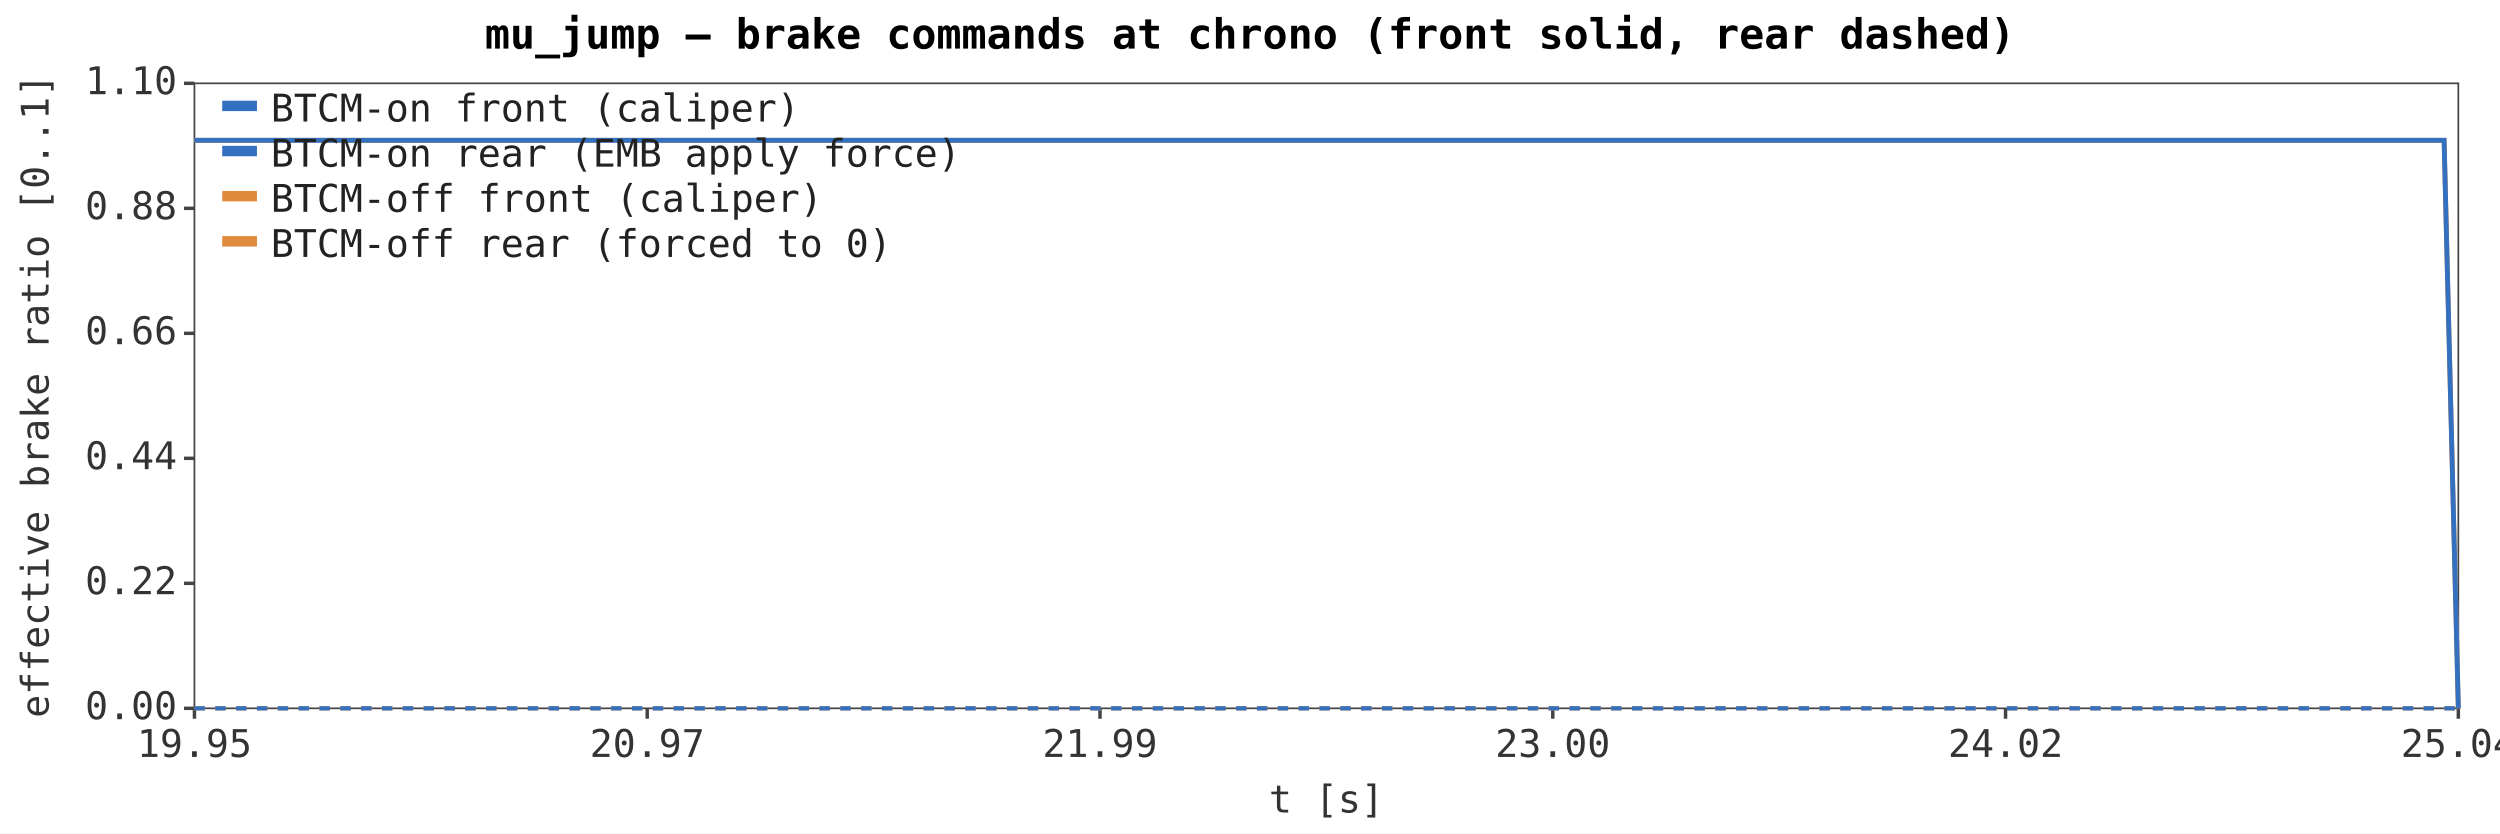
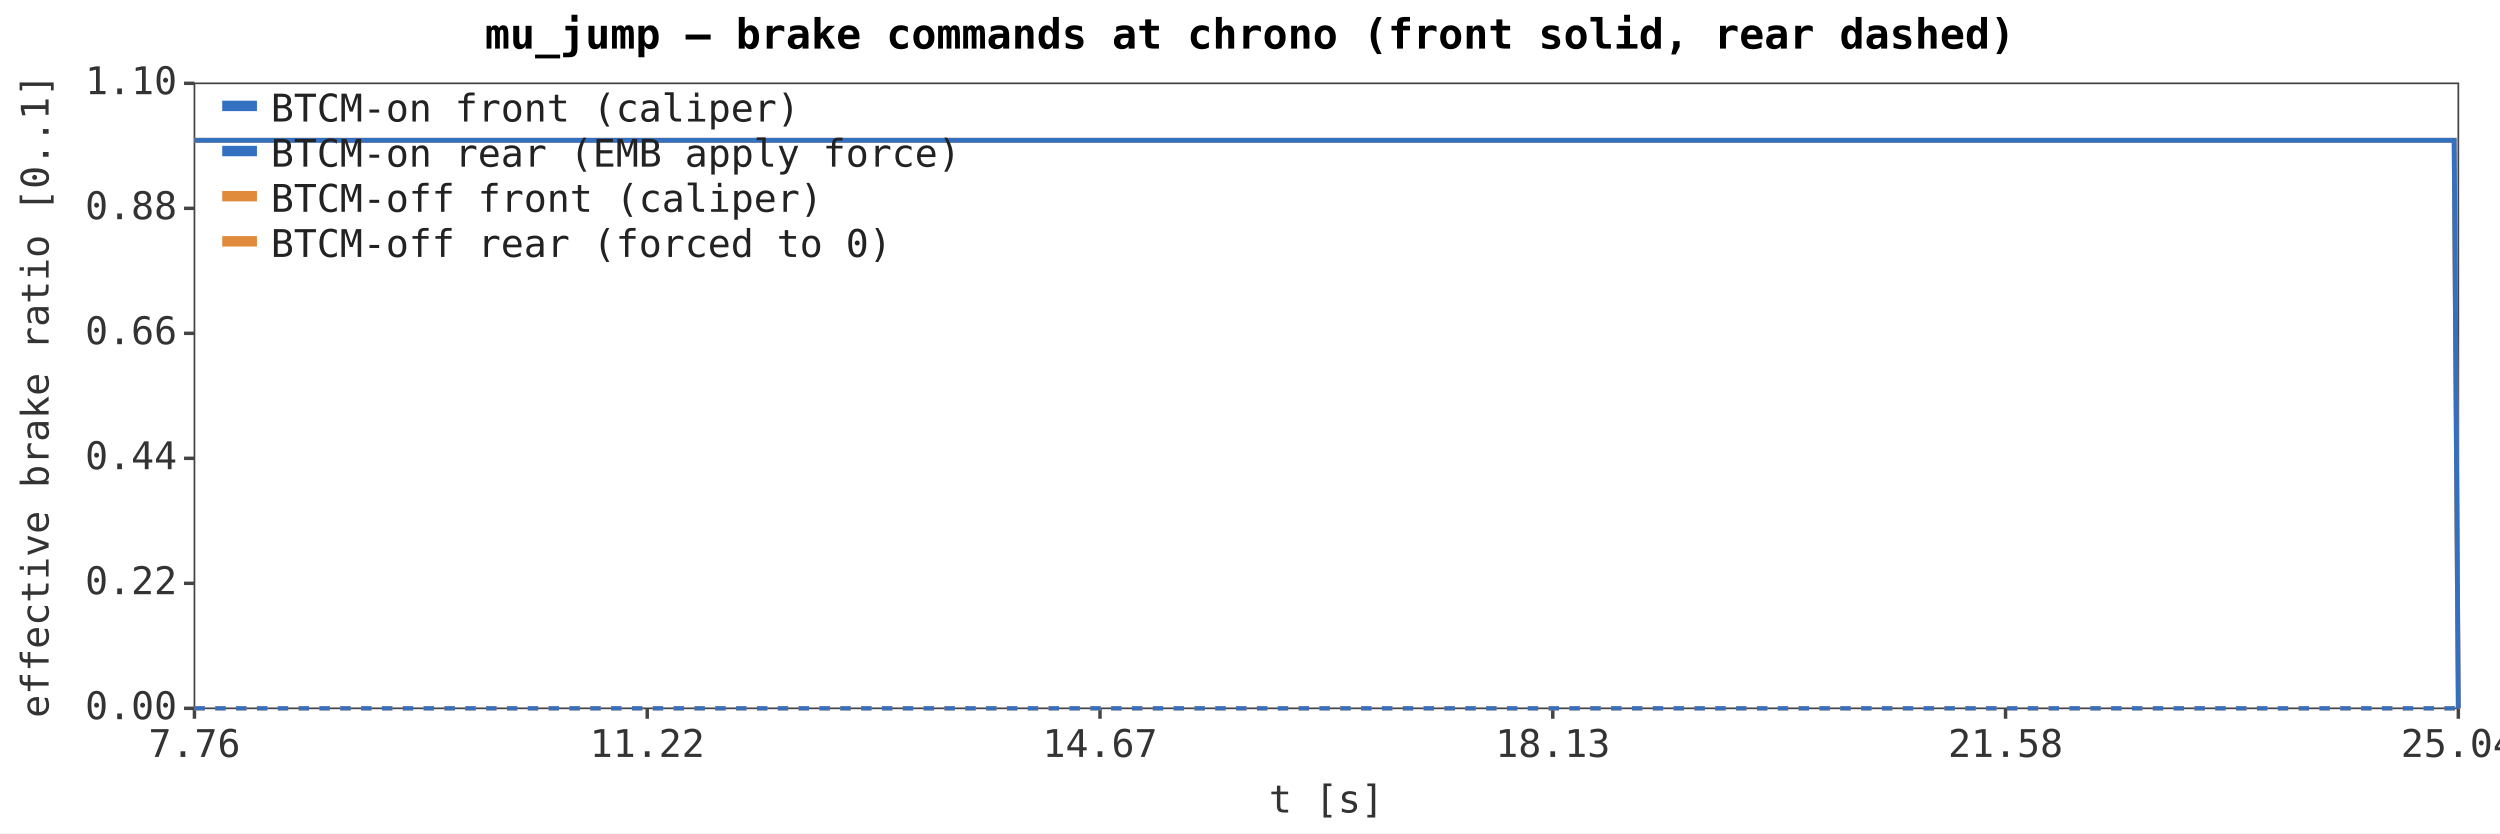
<svg xmlns="http://www.w3.org/2000/svg" viewBox="0 0 720 240" width="720" height="240" font-family="ui-monospace,Consolas,Menlo,monospace" font-size="11">
  <rect width="100%" height="100%" fill="#ffffff" />
  <text x="360.0" y="14" text-anchor="middle" font-size="12" font-weight="bold">mu_jump — brake commands at chrono (front solid, rear dashed)</text>
  <rect x="56" y="24" width="652" height="180" fill="none" stroke="#444" stroke-width="0.5" />
  <line x1="56.0" y1="204" x2="56.0" y2="207" stroke="#444" />
-   <text x="56.0" y="218" text-anchor="middle" fill="#333">19.95</text>
+   <text x="56.0" y="218" text-anchor="middle" fill="#333">7.76</text>
  <line x1="186.4" y1="204" x2="186.4" y2="207" stroke="#444" />
-   <text x="186.4" y="218" text-anchor="middle" fill="#333">20.97</text>
+   <text x="186.4" y="218" text-anchor="middle" fill="#333">11.22</text>
  <line x1="316.8" y1="204" x2="316.8" y2="207" stroke="#444" />
-   <text x="316.8" y="218" text-anchor="middle" fill="#333">21.99</text>
+   <text x="316.8" y="218" text-anchor="middle" fill="#333">14.67</text>
  <line x1="447.2" y1="204" x2="447.2" y2="207" stroke="#444" />
-   <text x="447.2" y="218" text-anchor="middle" fill="#333">23.00</text>
+   <text x="447.2" y="218" text-anchor="middle" fill="#333">18.13</text>
  <line x1="577.6" y1="204" x2="577.6" y2="207" stroke="#444" />
-   <text x="577.6" y="218" text-anchor="middle" fill="#333">24.02</text>
+   <text x="577.6" y="218" text-anchor="middle" fill="#333">21.58</text>
  <line x1="708.0" y1="204" x2="708.0" y2="207" stroke="#444" />
  <text x="708.0" y="218" text-anchor="middle" fill="#333">25.04</text>
  <line x1="53" y1="204.0" x2="56" y2="204.0" stroke="#444" />
  <text x="51" y="204.0" text-anchor="end" dominant-baseline="middle" fill="#333">0.00</text>
  <line x1="53" y1="168.0" x2="56" y2="168.0" stroke="#444" />
  <text x="51" y="168.0" text-anchor="end" dominant-baseline="middle" fill="#333">0.22</text>
  <line x1="53" y1="132.0" x2="56" y2="132.0" stroke="#444" />
  <text x="51" y="132.0" text-anchor="end" dominant-baseline="middle" fill="#333">0.44</text>
  <line x1="53" y1="96.0" x2="56" y2="96.0" stroke="#444" />
  <text x="51" y="96.0" text-anchor="end" dominant-baseline="middle" fill="#333">0.66</text>
  <line x1="53" y1="60.0" x2="56" y2="60.0" stroke="#444" />
  <text x="51" y="60.0" text-anchor="end" dominant-baseline="middle" fill="#333">0.88</text>
  <line x1="53" y1="24.0" x2="56" y2="24.0" stroke="#444" />
  <text x="51" y="24.0" text-anchor="end" dominant-baseline="middle" fill="#333">1.10</text>
  <text x="382.0" y="234" text-anchor="middle" fill="#333">t [s]</text>
  <text transform="translate(14,114.0) rotate(-90)" text-anchor="middle" fill="#333">effective brake ratio [0..1]</text>
-   <polyline fill="none" stroke="#e08a3c" stroke-width="1.2" points="56.0,204.0 60.1,204.0 64.2,204.0 68.3,204.0 72.4,204.0 76.5,204.0 80.6,204.0 84.7,204.0 88.8,204.0 92.9,204.0 97.0,204.0 101.1,204.0 105.2,204.0 109.3,204.0 113.4,204.0 117.5,204.0 121.6,204.0 125.7,204.0 129.8,204.0 133.9,204.0 138.0,204.0 142.1,204.0 146.2,204.0 150.3,204.0 154.4,204.0 158.5,204.0 162.6,204.0 166.7,204.0 170.8,204.0 174.9,204.0 179.0,204.0 183.1,204.0 187.2,204.0 191.3,204.0 195.4,204.0 199.5,204.0 203.6,204.0 207.7,204.0 211.8,204.0 215.9,204.0 220.0,204.0 224.1,204.0 228.2,204.0 232.3,204.0 236.4,204.0 240.5,204.0 244.6,204.0 248.7,204.0 252.8,204.0 256.9,204.0 261.0,204.0 265.1,204.0 269.2,204.0 273.3,204.0 277.4,204.0 281.5,204.0 285.6,204.0 289.7,204.0 293.8,204.0 297.9,204.0 302.0,204.0 306.1,204.0 310.2,204.0 314.3,204.0 318.4,204.0 322.5,204.0 326.6,204.0 330.7,204.0 334.8,204.0 338.9,204.0 343.0,204.0 347.1,204.0 351.2,204.0 355.3,204.0 359.4,204.0 363.5,204.0 367.6,204.0 371.7,204.0 375.8,204.0 379.9,204.0 384.1,204.0 388.2,204.0 392.3,204.0 396.4,204.0 400.5,204.0 404.6,204.0 408.7,204.0 412.8,204.0 416.9,204.0 421.0,204.0 425.1,204.0 429.2,204.0 433.3,204.0 437.4,204.0 441.5,204.0 445.6,204.0 449.7,204.0 453.8,204.0 457.9,204.0 462.0,204.0 466.1,204.0 470.2,204.0 474.3,204.0 478.4,204.0 482.5,204.0 486.6,204.0 490.7,204.0 494.8,204.0 498.9,204.0 503.0,204.0 507.1,204.0 511.2,204.0 515.3,204.0 519.4,204.0 523.5,204.0 527.6,204.0 531.7,204.0 535.8,204.0 539.9,204.0 544.0,204.0 548.1,204.0 552.2,204.0 556.3,204.0 560.4,204.0 564.5,204.0 568.6,204.0 572.7,204.0 576.8,204.0 580.9,204.0 585.0,204.0 589.1,204.0 593.2,204.0 597.3,204.0 601.4,204.0 605.5,204.0 609.6,204.0 613.7,204.0 617.8,204.0 621.9,204.0 626.0,204.0 630.1,204.0 634.2,204.0 638.3,204.0 642.4,204.0 646.5,204.0 650.6,204.0 654.7,204.0 658.8,204.0 662.9,204.0 667.0,204.0 671.1,204.0 675.2,204.0 679.3,204.0 683.4,204.0 687.5,204.0 691.6,204.0 695.7,204.0 699.8,204.0 703.9,204.0 708.0,204.0" stroke-dasharray="3 3" />
-   <polyline fill="none" stroke="#e08a3c" stroke-width="1.4" points="56.0,40.4 60.1,40.4 64.2,40.4 68.3,40.4 72.4,40.4 76.5,40.4 80.6,40.4 84.7,40.4 88.8,40.4 92.9,40.4 97.0,40.4 101.1,40.4 105.2,40.4 109.3,40.4 113.4,40.4 117.5,40.4 121.6,40.4 125.7,40.4 129.8,40.4 133.9,40.4 138.0,40.4 142.1,40.4 146.2,40.4 150.3,40.4 154.4,40.4 158.5,40.4 162.6,40.4 166.7,40.4 170.8,40.4 174.9,40.4 179.0,40.4 183.1,40.4 187.2,40.4 191.3,40.4 195.4,40.4 199.5,40.4 203.6,40.4 207.7,40.4 211.8,40.4 215.9,40.4 220.0,40.4 224.1,40.4 228.2,40.4 232.3,40.4 236.4,40.4 240.5,40.4 244.6,40.4 248.7,40.4 252.8,40.4 256.9,40.4 261.0,40.4 265.1,40.4 269.2,40.4 273.3,40.4 277.4,40.4 281.5,40.4 285.6,40.4 289.7,40.4 293.8,40.4 297.9,40.4 302.0,40.4 306.1,40.4 310.2,40.4 314.3,40.4 318.4,40.4 322.5,40.4 326.6,40.4 330.7,40.4 334.8,40.4 338.9,40.4 343.0,40.4 347.1,40.4 351.2,40.4 355.3,40.4 359.4,40.4 363.5,40.4 367.6,40.4 371.7,40.4 375.8,40.4 379.9,40.4 384.1,40.4 388.2,40.4 392.3,40.4 396.4,40.4 400.5,40.4 404.6,40.4 408.7,40.4 412.8,40.4 416.9,40.4 421.0,40.4 425.1,40.4 429.2,40.4 433.3,40.4 437.4,40.4 441.5,40.4 445.6,40.4 449.7,40.4 453.8,40.4 457.9,40.4 462.0,40.4 466.1,40.4 470.2,40.4 474.3,40.4 478.4,40.4 482.5,40.4 486.6,40.4 490.7,40.4 494.8,40.4 498.9,40.4 503.0,40.4 507.1,40.4 511.2,40.4 515.3,40.4 519.4,40.4 523.5,40.4 527.6,40.4 531.7,40.4 535.8,40.4 539.9,40.4 544.0,40.4 548.1,40.4 552.2,40.4 556.3,40.4 560.4,40.4 564.5,40.4 568.6,40.4 572.7,40.4 576.8,40.4 580.9,40.4 585.0,40.4 589.1,40.4 593.2,40.4 597.3,40.4 601.4,40.4 605.5,40.4 609.6,40.4 613.7,40.4 617.8,40.4 621.9,40.4 626.0,40.4 630.1,40.4 634.2,40.4 638.3,40.4 642.4,40.4 646.5,40.4 650.6,40.4 654.7,40.4 658.8,40.4 662.9,40.4 667.0,40.4 671.1,40.4 675.2,40.4 679.3,40.4 683.4,40.4 687.5,40.4 691.6,40.4 695.7,40.4 699.8,40.4 703.9,40.4 708.0,204.0" />
-   <polyline fill="none" stroke="#3470c0" stroke-width="1.2" points="56.0,204.0 60.1,204.0 64.2,204.0 68.3,204.0 72.4,204.0 76.5,204.0 80.6,204.0 84.7,204.0 88.8,204.0 92.9,204.0 97.0,204.0 101.1,204.0 105.2,204.0 109.3,204.0 113.4,204.0 117.5,204.0 121.6,204.0 125.7,204.0 129.8,204.0 133.9,204.0 138.0,204.0 142.1,204.0 146.2,204.0 150.3,204.0 154.4,204.0 158.5,204.0 162.6,204.0 166.7,204.0 170.8,204.0 174.9,204.0 179.0,204.0 183.1,204.0 187.2,204.0 191.3,204.0 195.4,204.0 199.5,204.0 203.6,204.0 207.7,204.0 211.8,204.0 215.9,204.0 220.0,204.0 224.1,204.0 228.2,204.0 232.3,204.0 236.4,204.0 240.5,204.0 244.6,204.0 248.7,204.0 252.8,204.0 256.9,204.0 261.0,204.0 265.1,204.0 269.2,204.0 273.3,204.0 277.4,204.0 281.5,204.0 285.6,204.0 289.7,204.0 293.8,204.0 297.9,204.0 302.0,204.0 306.1,204.0 310.2,204.0 314.3,204.0 318.4,204.0 322.5,204.0 326.6,204.0 330.7,204.0 334.8,204.0 338.9,204.0 343.0,204.0 347.1,204.0 351.2,204.0 355.3,204.0 359.4,204.0 363.5,204.0 367.6,204.0 371.7,204.0 375.8,204.0 379.9,204.0 384.1,204.0 388.2,204.0 392.3,204.0 396.4,204.0 400.5,204.0 404.6,204.0 408.7,204.0 412.8,204.0 416.9,204.0 421.0,204.0 425.1,204.0 429.2,204.0 433.3,204.0 437.4,204.0 441.5,204.0 445.6,204.0 449.7,204.0 453.8,204.0 457.9,204.0 462.0,204.0 466.1,204.0 470.2,204.0 474.3,204.0 478.4,204.0 482.5,204.0 486.6,204.0 490.7,204.0 494.8,204.0 498.9,204.0 503.0,204.0 507.1,204.0 511.2,204.0 515.3,204.0 519.4,204.0 523.5,204.0 527.6,204.0 531.7,204.0 535.8,204.0 539.9,204.0 544.0,204.0 548.1,204.0 552.2,204.0 556.3,204.0 560.4,204.0 564.5,204.0 568.6,204.0 572.7,204.0 576.8,204.0 580.9,204.0 585.0,204.0 589.1,204.0 593.2,204.0 597.3,204.0 601.4,204.0 605.5,204.0 609.6,204.0 613.7,204.0 617.8,204.0 621.9,204.0 626.0,204.0 630.1,204.0 634.2,204.0 638.3,204.0 642.4,204.0 646.5,204.0 650.6,204.0 654.7,204.0 658.8,204.0 662.9,204.0 667.0,204.0 671.1,204.0 675.2,204.0 679.3,204.0 683.4,204.0 687.5,204.0 691.6,204.0 695.7,204.0 699.8,204.0 703.9,204.0 708.0,204.0" stroke-dasharray="3 3" />
-   <polyline fill="none" stroke="#3470c0" stroke-width="1.4" points="56.0,40.4 60.1,40.4 64.2,40.4 68.3,40.4 72.4,40.4 76.5,40.4 80.6,40.4 84.7,40.4 88.8,40.4 92.9,40.4 97.0,40.4 101.1,40.4 105.2,40.4 109.3,40.4 113.4,40.4 117.5,40.4 121.6,40.4 125.7,40.4 129.8,40.4 133.9,40.4 138.0,40.4 142.1,40.4 146.2,40.4 150.3,40.4 154.4,40.4 158.5,40.4 162.6,40.4 166.7,40.4 170.8,40.4 174.9,40.4 179.0,40.4 183.1,40.4 187.2,40.4 191.3,40.4 195.4,40.4 199.5,40.4 203.6,40.4 207.7,40.4 211.8,40.4 215.9,40.4 220.0,40.4 224.1,40.4 228.2,40.4 232.3,40.4 236.4,40.4 240.5,40.4 244.6,40.4 248.7,40.4 252.8,40.4 256.9,40.4 261.0,40.4 265.1,40.4 269.2,40.4 273.3,40.4 277.4,40.4 281.5,40.4 285.6,40.4 289.7,40.4 293.8,40.4 297.9,40.4 302.0,40.4 306.1,40.4 310.2,40.4 314.3,40.4 318.4,40.4 322.5,40.4 326.6,40.4 330.7,40.4 334.8,40.4 338.9,40.4 343.0,40.4 347.1,40.4 351.2,40.4 355.3,40.4 359.4,40.4 363.5,40.4 367.6,40.4 371.7,40.4 375.8,40.4 379.9,40.4 384.1,40.4 388.2,40.4 392.3,40.4 396.4,40.4 400.5,40.4 404.6,40.4 408.7,40.4 412.8,40.4 416.9,40.4 421.0,40.4 425.1,40.4 429.2,40.4 433.3,40.4 437.4,40.4 441.5,40.4 445.6,40.4 449.7,40.4 453.8,40.4 457.9,40.4 462.0,40.4 466.1,40.4 470.2,40.4 474.3,40.4 478.4,40.4 482.5,40.4 486.6,40.4 490.7,40.4 494.8,40.4 498.9,40.4 503.0,40.4 507.1,40.4 511.2,40.4 515.3,40.4 519.4,40.4 523.5,40.4 527.6,40.4 531.7,40.4 535.8,40.4 539.9,40.4 544.0,40.4 548.1,40.4 552.2,40.4 556.3,40.4 560.4,40.4 564.5,40.4 568.6,40.4 572.7,40.4 576.8,40.4 580.9,40.4 585.0,40.4 589.1,40.4 593.2,40.4 597.3,40.4 601.4,40.4 605.5,40.4 609.6,40.4 613.7,40.4 617.8,40.4 621.9,40.4 626.0,40.4 630.1,40.4 634.2,40.4 638.3,40.4 642.4,40.4 646.5,40.4 650.6,40.4 654.7,40.4 658.8,40.4 662.9,40.4 667.0,40.4 671.1,40.4 675.2,40.4 679.3,40.4 683.4,40.4 687.5,40.4 691.6,40.4 695.7,40.4 699.8,40.4 703.9,40.4 708.0,204.0" />
+   <polyline fill="none" stroke="#e08a3c" stroke-width="1.2" points="56.0,204.0 57.2,204.0 58.4,204.0 59.6,204.0 60.8,204.0 62.0,204.0 63.2,204.0 64.5,204.0 65.7,204.0 66.9,204.0 68.1,204.0 69.3,204.0 70.5,204.0 71.7,204.0 72.9,204.0 74.1,204.0 75.3,204.0 76.5,204.0 77.7,204.0 78.9,204.0 80.1,204.0 81.4,204.0 82.6,204.0 83.8,204.0 85.0,204.0 86.2,204.0 87.4,204.0 88.6,204.0 89.8,204.0 91.0,204.0 92.2,204.0 93.4,204.0 94.6,204.0 95.8,204.0 97.1,204.0 98.3,204.0 99.5,204.0 100.7,204.0 101.9,204.0 103.1,204.0 104.3,204.0 105.5,204.0 106.7,204.0 107.9,204.0 109.1,204.0 110.3,204.0 111.5,204.0 112.7,204.0 114.0,204.0 115.2,204.0 116.4,204.0 117.6,204.0 118.8,204.0 120.0,204.0 121.2,204.0 122.4,204.0 123.6,204.0 124.8,204.0 126.0,204.0 127.2,204.0 128.4,204.0 129.7,204.0 130.9,204.0 132.1,204.0 133.3,204.0 134.5,204.0 135.7,204.0 136.9,204.0 138.1,204.0 139.3,204.0 140.5,204.0 141.7,204.0 142.9,204.0 144.1,204.0 145.3,204.0 146.6,204.0 147.8,204.0 149.0,204.0 150.2,204.0 151.4,204.0 152.6,204.0 153.8,204.0 155.0,204.0 156.2,204.0 157.4,204.0 158.6,204.0 159.8,204.0 161.0,204.0 162.3,204.0 163.5,204.0 164.7,204.0 165.9,204.0 167.1,204.0 168.3,204.0 169.5,204.0 170.7,204.0 171.9,204.0 173.1,204.0 174.3,204.0 175.5,204.0 176.7,204.0 177.9,204.0 179.2,204.0 180.4,204.0 181.6,204.0 182.8,204.0 184.0,204.0 185.2,204.0 186.4,204.0 187.6,204.0 188.8,204.0 190.0,204.0 191.2,204.0 192.4,204.0 193.6,204.0 194.9,204.0 196.1,204.0 197.3,204.0 198.5,204.0 199.7,204.0 200.9,204.0 202.1,204.0 203.3,204.0 204.5,204.0 205.7,204.0 206.9,204.0 208.1,204.0 209.3,204.0 210.5,204.0 211.8,204.0 213.0,204.0 214.2,204.0 215.4,204.0 216.6,204.0 217.8,204.0 219.0,204.0 220.2,204.0 221.4,204.0 222.6,204.0 223.8,204.0 225.0,204.0 226.2,204.0 227.5,204.0 228.7,204.0 229.9,204.0 231.1,204.0 232.3,204.0 233.5,204.0 234.7,204.0 235.9,204.0 237.1,204.0 238.3,204.0 239.5,204.0 240.7,204.0 241.9,204.0 243.1,204.0 244.4,204.0 245.6,204.0 246.8,204.0 248.0,204.0 249.2,204.0 250.4,204.0 251.6,204.0 252.8,204.0 254.0,204.0 255.2,204.0 256.4,204.0 257.6,204.0 258.8,204.0 260.1,204.0 261.3,204.0 262.5,204.0 263.7,204.0 264.9,204.0 266.1,204.0 267.3,204.0 268.5,204.0 269.7,204.0 270.9,204.0 272.1,204.0 273.3,204.0 274.5,204.0 275.7,204.0 277.0,204.0 278.2,204.0 279.4,204.0 280.6,204.0 281.8,204.0 283.0,204.0 284.2,204.0 285.4,204.0 286.6,204.0 287.8,204.0 289.0,204.0 290.2,204.0 291.4,204.0 292.7,204.0 293.9,204.0 295.1,204.0 296.3,204.0 297.5,204.0 298.7,204.0 299.9,204.0 301.1,204.0 302.3,204.0 303.5,204.0 304.7,204.0 305.9,204.0 307.1,204.0 308.3,204.0 309.6,204.0 310.8,204.0 312.0,204.0 313.2,204.0 314.4,204.0 315.6,204.0 316.8,204.0 318.0,204.0 319.2,204.0 320.4,204.0 321.6,204.0 322.8,204.0 324.0,204.0 325.3,204.0 326.5,204.0 327.7,204.0 328.9,204.0 330.1,204.0 331.3,204.0 332.5,204.0 333.7,204.0 334.9,204.0 336.1,204.0 337.3,204.0 338.5,204.0 339.7,204.0 340.9,204.0 342.2,204.0 343.4,204.0 344.6,204.0 345.8,204.0 347.0,204.0 348.2,204.0 349.4,204.0 350.6,204.0 351.8,204.0 353.0,204.0 354.2,204.0 355.4,204.0 356.6,204.0 357.9,204.0 359.1,204.0 360.3,204.0 361.5,204.0 362.7,204.0 363.9,204.0 365.1,204.0 366.3,204.0 367.5,204.0 368.7,204.0 369.9,204.0 371.1,204.0 372.3,204.0 373.5,204.0 374.8,204.0 376.0,204.0 377.2,204.0 378.4,204.0 379.6,204.0 380.8,204.0 382.0,204.0 383.2,204.0 384.4,204.0 385.6,204.0 386.8,204.0 388.0,204.0 389.2,204.0 390.5,204.0 391.7,204.0 392.9,204.0 394.1,204.0 395.3,204.0 396.5,204.0 397.7,204.0 398.9,204.0 400.1,204.0 401.3,204.0 402.5,204.0 403.7,204.0 404.9,204.0 406.1,204.0 407.4,204.0 408.6,204.0 409.8,204.0 411.0,204.0 412.2,204.0 413.4,204.0 414.6,204.0 415.8,204.0 417.0,204.0 418.2,204.0 419.4,204.0 420.6,204.0 421.8,204.0 423.1,204.0 424.3,204.0 425.5,204.0 426.7,204.0 427.9,204.0 429.1,204.0 430.3,204.0 431.5,204.0 432.7,204.0 433.9,204.0 435.1,204.0 436.3,204.0 437.5,204.0 438.7,204.0 440.0,204.0 441.2,204.0 442.4,204.0 443.6,204.0 444.8,204.0 446.0,204.0 447.2,204.0 448.4,204.0 449.6,204.0 450.8,204.0 452.0,204.0 453.2,204.0 454.4,204.0 455.7,204.0 456.9,204.0 458.1,204.0 459.3,204.0 460.5,204.0 461.7,204.0 462.9,204.0 464.1,204.0 465.3,204.0 466.5,204.0 467.7,204.0 468.9,204.0 470.1,204.0 471.3,204.0 472.6,204.0 473.8,204.0 475.0,204.0 476.2,204.0 477.4,204.0 478.6,204.0 479.8,204.0 481.0,204.0 482.2,204.0 483.4,204.0 484.6,204.0 485.8,204.0 487.0,204.0 488.3,204.0 489.5,204.0 490.7,204.0 491.9,204.0 493.1,204.0 494.3,204.0 495.5,204.0 496.7,204.0 497.9,204.0 499.1,204.0 500.3,204.0 501.5,204.0 502.7,204.0 503.9,204.0 505.2,204.0 506.4,204.0 507.6,204.0 508.8,204.0 510.0,204.0 511.2,204.0 512.4,204.0 513.6,204.0 514.8,204.0 516.0,204.0 517.2,204.0 518.4,204.0 519.6,204.0 520.9,204.0 522.1,204.0 523.3,204.0 524.5,204.0 525.7,204.0 526.9,204.0 528.1,204.0 529.3,204.0 530.5,204.0 531.7,204.0 532.9,204.0 534.1,204.0 535.3,204.0 536.5,204.0 537.8,204.0 539.0,204.0 540.2,204.0 541.4,204.0 542.6,204.0 543.8,204.0 545.0,204.0 546.2,204.0 547.4,204.0 548.6,204.0 549.8,204.0 551.0,204.0 552.2,204.0 553.5,204.0 554.7,204.0 555.9,204.0 557.1,204.0 558.3,204.0 559.5,204.0 560.7,204.0 561.9,204.0 563.1,204.0 564.3,204.0 565.5,204.0 566.7,204.0 567.9,204.0 569.1,204.0 570.4,204.0 571.6,204.0 572.8,204.0 574.0,204.0 575.2,204.0 576.4,204.0 577.6,204.0 578.8,204.0 580.0,204.0 581.2,204.0 582.4,204.0 583.6,204.0 584.8,204.0 586.1,204.0 587.3,204.0 588.5,204.0 589.7,204.0 590.9,204.0 592.1,204.0 593.3,204.0 594.5,204.0 595.7,204.0 596.9,204.0 598.1,204.0 599.3,204.0 600.5,204.0 601.7,204.0 603.0,204.0 604.2,204.0 605.4,204.0 606.6,204.0 607.8,204.0 609.0,204.0 610.2,204.0 611.4,204.0 612.6,204.0 613.8,204.0 615.0,204.0 616.2,204.0 617.4,204.0 618.7,204.0 619.9,204.0 621.1,204.0 622.3,204.0 623.5,204.0 624.7,204.0 625.9,204.0 627.1,204.0 628.3,204.0 629.5,204.0 630.7,204.0 631.9,204.0 633.1,204.0 634.3,204.0 635.6,204.0 636.8,204.0 638.0,204.0 639.2,204.0 640.4,204.0 641.6,204.0 642.8,204.0 644.0,204.0 645.2,204.0 646.4,204.0 647.6,204.0 648.8,204.0 650.0,204.0 651.3,204.0 652.5,204.0 653.7,204.0 654.9,204.0 656.1,204.0 657.3,204.0 658.5,204.0 659.7,204.0 660.9,204.0 662.1,204.0 663.3,204.0 664.5,204.0 665.7,204.0 666.9,204.0 668.2,204.0 669.4,204.0 670.6,204.0 671.8,204.0 673.0,204.0 674.2,204.0 675.4,204.0 676.6,204.0 677.8,204.0 679.0,204.0 680.2,204.0 681.4,204.0 682.6,204.0 683.9,204.0 685.1,204.0 686.3,204.0 687.5,204.0 688.7,204.0 689.9,204.0 691.1,204.0 692.3,204.0 693.5,204.0 694.7,204.0 695.9,204.0 697.1,204.0 698.3,204.0 699.5,204.0 700.8,204.0 702.0,204.0 703.2,204.0 704.4,204.0 705.6,204.0 706.8,204.0 708.0,204.0" stroke-dasharray="3 3" />
+   <polyline fill="none" stroke="#e08a3c" stroke-width="1.4" points="56.0,40.4 57.2,40.4 58.4,40.4 59.6,40.4 60.8,40.4 62.0,40.4 63.2,40.4 64.5,40.4 65.7,40.4 66.9,40.4 68.1,40.4 69.3,40.4 70.5,40.4 71.7,40.4 72.9,40.4 74.1,40.4 75.3,40.4 76.5,40.4 77.7,40.4 78.9,40.4 80.1,40.4 81.4,40.4 82.6,40.4 83.8,40.4 85.0,40.4 86.2,40.4 87.4,40.4 88.6,40.4 89.8,40.4 91.0,40.4 92.2,40.4 93.4,40.4 94.6,40.4 95.8,40.4 97.1,40.4 98.3,40.4 99.5,40.4 100.7,40.4 101.9,40.4 103.1,40.4 104.3,40.4 105.5,40.4 106.7,40.4 107.9,40.4 109.1,40.4 110.3,40.4 111.5,40.4 112.7,40.4 114.0,40.4 115.2,40.4 116.4,40.4 117.6,40.4 118.8,40.4 120.0,40.4 121.2,40.4 122.4,40.4 123.6,40.4 124.8,40.4 126.0,40.4 127.2,40.4 128.4,40.4 129.7,40.4 130.9,40.4 132.1,40.4 133.3,40.4 134.5,40.4 135.7,40.4 136.9,40.4 138.1,40.4 139.3,40.4 140.5,40.4 141.7,40.4 142.9,40.4 144.1,40.4 145.3,40.4 146.6,40.4 147.8,40.4 149.0,40.4 150.2,40.4 151.4,40.4 152.6,40.4 153.8,40.4 155.0,40.4 156.2,40.4 157.4,40.4 158.6,40.4 159.8,40.4 161.0,40.4 162.3,40.4 163.5,40.4 164.7,40.4 165.9,40.4 167.1,40.4 168.3,40.4 169.5,40.4 170.7,40.4 171.9,40.4 173.1,40.4 174.3,40.4 175.5,40.4 176.7,40.4 177.9,40.4 179.2,40.4 180.4,40.4 181.6,40.4 182.8,40.4 184.0,40.4 185.2,40.4 186.4,40.4 187.6,40.4 188.8,40.4 190.0,40.4 191.2,40.4 192.4,40.4 193.6,40.4 194.9,40.4 196.1,40.4 197.3,40.4 198.5,40.4 199.7,40.4 200.9,40.4 202.1,40.4 203.3,40.4 204.5,40.4 205.7,40.4 206.9,40.4 208.1,40.4 209.3,40.4 210.5,40.4 211.8,40.4 213.0,40.4 214.2,40.4 215.4,40.4 216.6,40.4 217.8,40.4 219.0,40.4 220.2,40.4 221.4,40.4 222.6,40.4 223.8,40.4 225.0,40.4 226.2,40.4 227.5,40.4 228.7,40.4 229.9,40.4 231.1,40.4 232.3,40.4 233.5,40.4 234.7,40.4 235.9,40.4 237.1,40.4 238.3,40.4 239.5,40.4 240.7,40.4 241.9,40.4 243.1,40.4 244.4,40.4 245.6,40.4 246.8,40.4 248.0,40.4 249.2,40.4 250.4,40.4 251.6,40.4 252.8,40.4 254.0,40.4 255.2,40.4 256.4,40.4 257.6,40.4 258.8,40.4 260.1,40.4 261.3,40.4 262.5,40.4 263.7,40.4 264.9,40.4 266.1,40.4 267.3,40.4 268.5,40.4 269.7,40.4 270.9,40.4 272.1,40.4 273.3,40.4 274.5,40.4 275.7,40.4 277.0,40.4 278.2,40.4 279.4,40.4 280.6,40.4 281.8,40.4 283.0,40.4 284.2,40.4 285.4,40.4 286.6,40.4 287.8,40.4 289.0,40.4 290.2,40.4 291.4,40.4 292.7,40.4 293.9,40.4 295.1,40.4 296.3,40.4 297.5,40.4 298.7,40.4 299.9,40.4 301.1,40.4 302.3,40.4 303.5,40.4 304.7,40.4 305.9,40.4 307.1,40.4 308.3,40.4 309.6,40.4 310.8,40.4 312.0,40.4 313.2,40.4 314.4,40.4 315.6,40.4 316.8,40.4 318.0,40.4 319.2,40.4 320.4,40.4 321.6,40.4 322.8,40.4 324.0,40.4 325.3,40.4 326.5,40.4 327.7,40.4 328.9,40.4 330.1,40.4 331.3,40.4 332.5,40.4 333.7,40.4 334.9,40.4 336.1,40.4 337.3,40.4 338.5,40.4 339.7,40.4 340.9,40.4 342.2,40.4 343.4,40.4 344.6,40.4 345.8,40.4 347.0,40.4 348.2,40.4 349.4,40.4 350.6,40.4 351.8,40.4 353.0,40.4 354.2,40.4 355.4,40.4 356.6,40.4 357.9,40.4 359.1,40.4 360.3,40.4 361.5,40.4 362.7,40.4 363.9,40.4 365.1,40.4 366.3,40.4 367.5,40.4 368.7,40.4 369.9,40.4 371.1,40.4 372.3,40.4 373.5,40.4 374.8,40.4 376.0,40.4 377.2,40.4 378.4,40.4 379.6,40.4 380.8,40.4 382.0,40.4 383.2,40.4 384.4,40.4 385.6,40.4 386.8,40.4 388.0,40.4 389.2,40.4 390.5,40.4 391.7,40.4 392.9,40.4 394.1,40.4 395.3,40.4 396.5,40.4 397.7,40.4 398.9,40.4 400.1,40.4 401.3,40.4 402.5,40.4 403.7,40.4 404.9,40.4 406.1,40.4 407.4,40.4 408.6,40.4 409.8,40.4 411.0,40.4 412.2,40.4 413.4,40.4 414.6,40.4 415.8,40.4 417.0,40.4 418.2,40.4 419.4,40.4 420.6,40.4 421.8,40.4 423.1,40.4 424.3,40.4 425.5,40.4 426.7,40.4 427.9,40.4 429.1,40.4 430.3,40.4 431.5,40.4 432.7,40.4 433.9,40.4 435.1,40.4 436.3,40.4 437.5,40.4 438.7,40.4 440.0,40.4 441.2,40.4 442.4,40.4 443.6,40.4 444.8,40.4 446.0,40.4 447.2,40.4 448.4,40.4 449.6,40.4 450.8,40.4 452.0,40.4 453.2,40.4 454.4,40.4 455.7,40.4 456.9,40.4 458.1,40.4 459.3,40.4 460.5,40.4 461.7,40.4 462.9,40.4 464.1,40.4 465.3,40.4 466.5,40.4 467.7,40.4 468.9,40.4 470.1,40.4 471.3,40.4 472.6,40.4 473.8,40.4 475.0,40.4 476.2,40.4 477.4,40.4 478.6,40.4 479.8,40.4 481.0,40.4 482.2,40.4 483.4,40.4 484.6,40.4 485.8,40.4 487.0,40.4 488.3,40.4 489.5,40.4 490.7,40.4 491.9,40.4 493.1,40.4 494.3,40.4 495.5,40.4 496.7,40.4 497.9,40.4 499.1,40.4 500.3,40.4 501.5,40.4 502.7,40.4 503.9,40.4 505.2,40.4 506.4,40.4 507.6,40.4 508.8,40.4 510.0,40.4 511.2,40.4 512.4,40.4 513.6,40.4 514.8,40.4 516.0,40.4 517.2,40.4 518.4,40.4 519.6,40.4 520.9,40.4 522.1,40.4 523.3,40.4 524.5,40.4 525.7,40.4 526.9,40.4 528.1,40.4 529.3,40.4 530.5,40.4 531.7,40.4 532.9,40.4 534.1,40.4 535.3,40.4 536.5,40.4 537.8,40.4 539.0,40.4 540.2,40.4 541.4,40.4 542.6,40.4 543.8,40.4 545.0,40.4 546.2,40.4 547.4,40.4 548.6,40.4 549.8,40.4 551.0,40.4 552.2,40.4 553.5,40.4 554.7,40.4 555.9,40.4 557.1,40.4 558.3,40.4 559.5,40.4 560.7,40.4 561.9,40.4 563.1,40.4 564.3,40.4 565.5,40.4 566.7,40.4 567.9,40.4 569.1,40.4 570.4,40.4 571.6,40.4 572.8,40.4 574.0,40.4 575.2,40.4 576.4,40.4 577.6,40.4 578.8,40.4 580.0,40.4 581.2,40.4 582.4,40.4 583.6,40.4 584.8,40.4 586.1,40.4 587.3,40.4 588.5,40.4 589.7,40.4 590.9,40.4 592.1,40.4 593.3,40.4 594.5,40.4 595.7,40.4 596.9,40.4 598.1,40.4 599.3,40.4 600.5,40.4 601.7,40.4 603.0,40.4 604.2,40.4 605.4,40.4 606.6,40.4 607.8,40.4 609.0,40.4 610.2,40.4 611.4,40.4 612.6,40.4 613.8,40.4 615.0,40.4 616.2,40.4 617.4,40.4 618.7,40.4 619.9,40.4 621.1,40.4 622.3,40.4 623.5,40.4 624.7,40.4 625.9,40.4 627.1,40.4 628.3,40.4 629.5,40.4 630.7,40.4 631.9,40.4 633.1,40.4 634.3,40.4 635.6,40.4 636.8,40.4 638.0,40.4 639.2,40.4 640.4,40.4 641.6,40.4 642.8,40.4 644.0,40.4 645.2,40.4 646.4,40.4 647.6,40.4 648.8,40.4 650.0,40.4 651.3,40.4 652.5,40.4 653.7,40.4 654.9,40.4 656.1,40.4 657.3,40.4 658.5,40.4 659.7,40.4 660.9,40.4 662.1,40.4 663.3,40.4 664.5,40.4 665.7,40.4 666.9,40.4 668.2,40.4 669.4,40.4 670.6,40.4 671.8,40.4 673.0,40.4 674.2,40.4 675.4,40.4 676.6,40.4 677.8,40.4 679.0,40.4 680.2,40.4 681.4,40.4 682.6,40.4 683.9,40.4 685.1,40.4 686.3,40.4 687.5,40.4 688.7,40.4 689.9,40.4 691.1,40.4 692.3,40.4 693.5,40.4 694.7,40.4 695.9,40.4 697.1,40.4 698.3,40.4 699.5,40.4 700.8,40.4 702.0,40.4 703.2,40.4 704.4,40.4 705.6,40.4 706.8,40.4 708.0,204.0" />
+   <polyline fill="none" stroke="#3470c0" stroke-width="1.2" points="56.0,204.0 57.2,204.0 58.4,204.0 59.6,204.0 60.8,204.0 62.0,204.0 63.2,204.0 64.5,204.0 65.7,204.0 66.9,204.0 68.1,204.0 69.3,204.0 70.5,204.0 71.7,204.0 72.9,204.0 74.1,204.0 75.3,204.0 76.5,204.0 77.7,204.0 78.9,204.0 80.1,204.0 81.4,204.0 82.6,204.0 83.8,204.0 85.0,204.0 86.2,204.0 87.4,204.0 88.6,204.0 89.8,204.0 91.0,204.0 92.2,204.0 93.4,204.0 94.6,204.0 95.8,204.0 97.1,204.0 98.3,204.0 99.5,204.0 100.7,204.0 101.9,204.0 103.1,204.0 104.3,204.0 105.5,204.0 106.7,204.0 107.9,204.0 109.1,204.0 110.3,204.0 111.5,204.0 112.7,204.0 114.0,204.0 115.2,204.0 116.4,204.0 117.6,204.0 118.8,204.0 120.0,204.0 121.2,204.0 122.4,204.0 123.6,204.0 124.8,204.0 126.0,204.0 127.2,204.0 128.4,204.0 129.7,204.0 130.9,204.0 132.1,204.0 133.3,204.0 134.5,204.0 135.7,204.0 136.9,204.0 138.1,204.0 139.3,204.0 140.5,204.0 141.7,204.0 142.9,204.0 144.1,204.0 145.3,204.0 146.6,204.0 147.8,204.0 149.0,204.0 150.2,204.0 151.4,204.0 152.6,204.0 153.8,204.0 155.0,204.0 156.2,204.0 157.4,204.0 158.6,204.0 159.8,204.0 161.0,204.0 162.3,204.0 163.5,204.0 164.7,204.0 165.9,204.0 167.1,204.0 168.3,204.0 169.5,204.0 170.7,204.0 171.9,204.0 173.1,204.0 174.3,204.0 175.5,204.0 176.7,204.0 177.9,204.0 179.2,204.0 180.4,204.0 181.6,204.0 182.8,204.0 184.0,204.0 185.2,204.0 186.4,204.0 187.6,204.0 188.8,204.0 190.0,204.0 191.2,204.0 192.4,204.0 193.6,204.0 194.9,204.0 196.1,204.0 197.3,204.0 198.5,204.0 199.7,204.0 200.9,204.0 202.1,204.0 203.3,204.0 204.5,204.0 205.7,204.0 206.9,204.0 208.1,204.0 209.3,204.0 210.5,204.0 211.8,204.0 213.0,204.0 214.2,204.0 215.4,204.0 216.6,204.0 217.8,204.0 219.0,204.0 220.2,204.0 221.4,204.0 222.6,204.0 223.8,204.0 225.0,204.0 226.2,204.0 227.5,204.0 228.7,204.0 229.9,204.0 231.1,204.0 232.3,204.0 233.5,204.0 234.7,204.0 235.9,204.0 237.1,204.0 238.3,204.0 239.5,204.0 240.7,204.0 241.9,204.0 243.1,204.0 244.4,204.0 245.6,204.0 246.8,204.0 248.0,204.0 249.2,204.0 250.4,204.0 251.6,204.0 252.8,204.0 254.0,204.0 255.2,204.0 256.4,204.0 257.6,204.0 258.8,204.0 260.1,204.0 261.3,204.0 262.5,204.0 263.7,204.0 264.9,204.0 266.1,204.0 267.3,204.0 268.5,204.0 269.7,204.0 270.9,204.0 272.1,204.0 273.3,204.0 274.5,204.0 275.7,204.0 277.0,204.0 278.2,204.0 279.4,204.0 280.6,204.0 281.8,204.0 283.0,204.0 284.2,204.0 285.4,204.0 286.6,204.0 287.8,204.0 289.0,204.0 290.2,204.0 291.4,204.0 292.7,204.0 293.9,204.0 295.1,204.0 296.3,204.0 297.5,204.0 298.7,204.0 299.9,204.0 301.1,204.0 302.3,204.0 303.5,204.0 304.7,204.0 305.9,204.0 307.1,204.0 308.3,204.0 309.6,204.0 310.8,204.0 312.0,204.0 313.2,204.0 314.4,204.0 315.6,204.0 316.8,204.0 318.0,204.0 319.2,204.0 320.4,204.0 321.6,204.0 322.8,204.0 324.0,204.0 325.3,204.0 326.5,204.0 327.7,204.0 328.9,204.0 330.1,204.0 331.3,204.0 332.5,204.0 333.7,204.0 334.9,204.0 336.1,204.0 337.3,204.0 338.5,204.0 339.7,204.0 340.9,204.0 342.2,204.0 343.4,204.0 344.6,204.0 345.8,204.0 347.0,204.0 348.2,204.0 349.4,204.0 350.6,204.0 351.8,204.0 353.0,204.0 354.2,204.0 355.4,204.0 356.6,204.0 357.9,204.0 359.1,204.0 360.3,204.0 361.5,204.0 362.7,204.0 363.9,204.0 365.1,204.0 366.3,204.0 367.5,204.0 368.7,204.0 369.9,204.0 371.1,204.0 372.3,204.0 373.5,204.0 374.8,204.0 376.0,204.0 377.2,204.0 378.4,204.0 379.6,204.0 380.8,204.0 382.0,204.0 383.2,204.0 384.4,204.0 385.6,204.0 386.8,204.0 388.0,204.0 389.2,204.0 390.5,204.0 391.7,204.0 392.9,204.0 394.1,204.0 395.3,204.0 396.5,204.0 397.7,204.0 398.9,204.0 400.1,204.0 401.3,204.0 402.5,204.0 403.7,204.0 404.9,204.0 406.1,204.0 407.4,204.0 408.6,204.0 409.8,204.0 411.0,204.0 412.2,204.0 413.4,204.0 414.6,204.0 415.8,204.0 417.0,204.0 418.2,204.0 419.4,204.0 420.6,204.0 421.8,204.0 423.1,204.0 424.3,204.0 425.5,204.0 426.7,204.0 427.9,204.0 429.1,204.0 430.3,204.0 431.5,204.0 432.7,204.0 433.9,204.0 435.1,204.0 436.3,204.0 437.5,204.0 438.7,204.0 440.0,204.0 441.2,204.0 442.4,204.0 443.6,204.0 444.8,204.0 446.0,204.0 447.2,204.0 448.4,204.0 449.6,204.0 450.8,204.0 452.0,204.0 453.2,204.0 454.4,204.0 455.7,204.0 456.9,204.0 458.1,204.0 459.3,204.0 460.5,204.0 461.7,204.0 462.9,204.0 464.1,204.0 465.3,204.0 466.5,204.0 467.7,204.0 468.9,204.0 470.1,204.0 471.3,204.0 472.6,204.0 473.8,204.0 475.0,204.0 476.2,204.0 477.4,204.0 478.6,204.0 479.8,204.0 481.0,204.0 482.2,204.0 483.4,204.0 484.6,204.0 485.8,204.0 487.0,204.0 488.3,204.0 489.5,204.0 490.7,204.0 491.9,204.0 493.1,204.0 494.3,204.0 495.5,204.0 496.7,204.0 497.9,204.0 499.1,204.0 500.3,204.0 501.5,204.0 502.7,204.0 503.9,204.0 505.2,204.0 506.4,204.0 507.6,204.0 508.8,204.0 510.0,204.0 511.2,204.0 512.4,204.0 513.6,204.0 514.8,204.0 516.0,204.0 517.2,204.0 518.4,204.0 519.6,204.0 520.9,204.0 522.1,204.0 523.3,204.0 524.5,204.0 525.7,204.0 526.9,204.0 528.1,204.0 529.3,204.0 530.5,204.0 531.7,204.0 532.9,204.0 534.1,204.0 535.3,204.0 536.5,204.0 537.8,204.0 539.0,204.0 540.2,204.0 541.4,204.0 542.6,204.0 543.8,204.0 545.0,204.0 546.2,204.0 547.4,204.0 548.6,204.0 549.8,204.0 551.0,204.0 552.2,204.0 553.5,204.0 554.7,204.0 555.9,204.0 557.1,204.0 558.3,204.0 559.5,204.0 560.7,204.0 561.9,204.0 563.1,204.0 564.3,204.0 565.5,204.0 566.7,204.0 567.9,204.0 569.1,204.0 570.4,204.0 571.6,204.0 572.8,204.0 574.0,204.0 575.2,204.0 576.4,204.0 577.6,204.0 578.8,204.0 580.0,204.0 581.2,204.0 582.4,204.0 583.6,204.0 584.8,204.0 586.1,204.0 587.3,204.0 588.5,204.0 589.7,204.0 590.9,204.0 592.1,204.0 593.3,204.0 594.5,204.0 595.7,204.0 596.9,204.0 598.1,204.0 599.3,204.0 600.5,204.0 601.7,204.0 603.0,204.0 604.2,204.0 605.4,204.0 606.6,204.0 607.8,204.0 609.0,204.0 610.2,204.0 611.4,204.0 612.6,204.0 613.8,204.0 615.0,204.0 616.2,204.0 617.4,204.0 618.7,204.0 619.9,204.0 621.1,204.0 622.3,204.0 623.5,204.0 624.7,204.0 625.9,204.0 627.1,204.0 628.3,204.0 629.5,204.0 630.7,204.0 631.9,204.0 633.1,204.0 634.3,204.0 635.6,204.0 636.8,204.0 638.0,204.0 639.2,204.0 640.4,204.0 641.6,204.0 642.8,204.0 644.0,204.0 645.2,204.0 646.4,204.0 647.6,204.0 648.8,204.0 650.0,204.0 651.3,204.0 652.5,204.0 653.7,204.0 654.9,204.0 656.1,204.0 657.3,204.0 658.5,204.0 659.7,204.0 660.9,204.0 662.1,204.0 663.3,204.0 664.5,204.0 665.7,204.0 666.9,204.0 668.2,204.0 669.4,204.0 670.6,204.0 671.8,204.0 673.0,204.0 674.2,204.0 675.4,204.0 676.6,204.0 677.8,204.0 679.0,204.0 680.2,204.0 681.4,204.0 682.6,204.0 683.9,204.0 685.1,204.0 686.3,204.0 687.5,204.0 688.7,204.0 689.9,204.0 691.1,204.0 692.3,204.0 693.5,204.0 694.7,204.0 695.9,204.0 697.1,204.0 698.3,204.0 699.5,204.0 700.8,204.0 702.0,204.0 703.2,204.0 704.4,204.0 705.6,204.0 706.8,204.0 708.0,204.0" stroke-dasharray="3 3" />
+   <polyline fill="none" stroke="#3470c0" stroke-width="1.4" points="56.0,40.4 57.2,40.4 58.4,40.4 59.6,40.4 60.8,40.4 62.0,40.4 63.2,40.4 64.5,40.4 65.7,40.4 66.9,40.4 68.1,40.4 69.3,40.4 70.5,40.4 71.7,40.4 72.9,40.4 74.1,40.4 75.3,40.4 76.5,40.4 77.7,40.4 78.9,40.4 80.1,40.4 81.4,40.4 82.6,40.4 83.8,40.4 85.0,40.4 86.2,40.4 87.4,40.4 88.6,40.4 89.8,40.4 91.0,40.4 92.2,40.4 93.4,40.4 94.6,40.4 95.8,40.4 97.1,40.4 98.3,40.4 99.5,40.4 100.7,40.4 101.9,40.4 103.1,40.4 104.3,40.4 105.5,40.4 106.7,40.4 107.9,40.4 109.1,40.4 110.3,40.4 111.5,40.4 112.7,40.4 114.0,40.4 115.2,40.4 116.4,40.4 117.6,40.4 118.8,40.4 120.0,40.4 121.2,40.4 122.4,40.4 123.6,40.4 124.8,40.4 126.0,40.4 127.2,40.4 128.4,40.4 129.7,40.4 130.9,40.4 132.1,40.4 133.3,40.4 134.5,40.4 135.7,40.4 136.9,40.4 138.1,40.4 139.3,40.4 140.5,40.4 141.7,40.4 142.9,40.4 144.1,40.4 145.3,40.4 146.6,40.4 147.8,40.4 149.0,40.4 150.2,40.4 151.4,40.4 152.6,40.4 153.8,40.4 155.0,40.4 156.2,40.4 157.4,40.4 158.6,40.4 159.8,40.4 161.0,40.4 162.3,40.4 163.5,40.4 164.7,40.4 165.9,40.4 167.1,40.4 168.3,40.4 169.5,40.4 170.7,40.4 171.9,40.4 173.1,40.4 174.3,40.4 175.5,40.4 176.7,40.4 177.9,40.4 179.2,40.4 180.4,40.4 181.6,40.4 182.8,40.4 184.0,40.4 185.2,40.4 186.4,40.4 187.6,40.4 188.8,40.4 190.0,40.4 191.2,40.4 192.4,40.4 193.6,40.4 194.9,40.4 196.1,40.4 197.3,40.4 198.5,40.4 199.7,40.4 200.9,40.4 202.1,40.4 203.3,40.4 204.5,40.4 205.7,40.4 206.9,40.4 208.1,40.4 209.3,40.4 210.5,40.4 211.8,40.4 213.0,40.4 214.2,40.4 215.4,40.4 216.6,40.4 217.8,40.4 219.0,40.4 220.2,40.4 221.4,40.4 222.6,40.4 223.8,40.4 225.0,40.4 226.2,40.4 227.5,40.4 228.7,40.4 229.9,40.4 231.1,40.4 232.3,40.4 233.5,40.4 234.7,40.4 235.9,40.4 237.1,40.4 238.3,40.4 239.5,40.4 240.7,40.4 241.9,40.4 243.1,40.4 244.4,40.4 245.6,40.4 246.8,40.4 248.0,40.4 249.2,40.4 250.4,40.4 251.6,40.4 252.8,40.4 254.0,40.4 255.2,40.4 256.4,40.4 257.6,40.4 258.8,40.4 260.1,40.4 261.3,40.4 262.5,40.4 263.7,40.4 264.9,40.4 266.1,40.4 267.3,40.4 268.5,40.4 269.7,40.4 270.9,40.4 272.1,40.4 273.3,40.4 274.5,40.4 275.7,40.4 277.0,40.4 278.2,40.4 279.4,40.4 280.6,40.4 281.8,40.4 283.0,40.4 284.2,40.4 285.4,40.4 286.6,40.4 287.8,40.4 289.0,40.4 290.2,40.4 291.4,40.4 292.7,40.4 293.9,40.4 295.1,40.4 296.3,40.4 297.5,40.4 298.7,40.4 299.9,40.4 301.1,40.4 302.3,40.4 303.5,40.4 304.7,40.4 305.9,40.4 307.1,40.4 308.3,40.4 309.6,40.4 310.8,40.4 312.0,40.4 313.2,40.4 314.4,40.4 315.6,40.4 316.8,40.4 318.0,40.4 319.2,40.4 320.4,40.4 321.6,40.4 322.8,40.4 324.0,40.4 325.3,40.4 326.5,40.4 327.7,40.4 328.9,40.4 330.1,40.4 331.3,40.4 332.5,40.4 333.7,40.4 334.9,40.4 336.1,40.4 337.3,40.4 338.5,40.4 339.7,40.4 340.9,40.4 342.2,40.4 343.4,40.4 344.6,40.4 345.8,40.4 347.0,40.4 348.2,40.4 349.4,40.4 350.6,40.4 351.8,40.4 353.0,40.4 354.2,40.4 355.4,40.4 356.6,40.4 357.9,40.4 359.1,40.4 360.3,40.4 361.5,40.4 362.7,40.4 363.9,40.4 365.1,40.4 366.3,40.4 367.5,40.4 368.7,40.4 369.9,40.4 371.1,40.4 372.3,40.4 373.5,40.4 374.8,40.4 376.0,40.4 377.2,40.4 378.4,40.4 379.6,40.4 380.8,40.4 382.0,40.4 383.2,40.4 384.4,40.4 385.6,40.4 386.8,40.4 388.0,40.4 389.2,40.4 390.5,40.4 391.7,40.4 392.9,40.4 394.1,40.4 395.3,40.4 396.5,40.4 397.7,40.4 398.9,40.4 400.1,40.4 401.3,40.4 402.5,40.4 403.7,40.4 404.9,40.4 406.1,40.4 407.4,40.4 408.6,40.4 409.8,40.4 411.0,40.4 412.2,40.4 413.4,40.4 414.6,40.4 415.8,40.4 417.0,40.4 418.2,40.4 419.4,40.4 420.6,40.4 421.8,40.4 423.1,40.4 424.3,40.4 425.5,40.4 426.7,40.4 427.9,40.4 429.1,40.4 430.3,40.4 431.5,40.4 432.7,40.4 433.9,40.4 435.1,40.4 436.3,40.4 437.5,40.4 438.7,40.4 440.0,40.4 441.2,40.4 442.4,40.4 443.6,40.4 444.8,40.4 446.0,40.4 447.2,40.4 448.4,40.4 449.6,40.4 450.8,40.4 452.0,40.4 453.2,40.4 454.4,40.4 455.7,40.4 456.9,40.4 458.1,40.4 459.3,40.4 460.5,40.4 461.7,40.4 462.9,40.4 464.1,40.4 465.3,40.4 466.5,40.4 467.7,40.4 468.9,40.4 470.1,40.4 471.3,40.4 472.6,40.4 473.8,40.4 475.0,40.4 476.2,40.4 477.4,40.4 478.6,40.4 479.8,40.4 481.0,40.4 482.2,40.4 483.4,40.4 484.6,40.4 485.8,40.4 487.0,40.4 488.3,40.4 489.5,40.4 490.7,40.4 491.9,40.4 493.1,40.4 494.3,40.4 495.5,40.4 496.7,40.4 497.9,40.4 499.1,40.4 500.3,40.4 501.5,40.4 502.7,40.4 503.9,40.4 505.2,40.4 506.4,40.4 507.6,40.4 508.8,40.4 510.0,40.4 511.2,40.4 512.4,40.4 513.6,40.4 514.8,40.4 516.0,40.4 517.2,40.4 518.4,40.4 519.6,40.4 520.9,40.4 522.1,40.4 523.3,40.4 524.5,40.4 525.7,40.4 526.9,40.4 528.1,40.4 529.3,40.4 530.5,40.4 531.7,40.4 532.9,40.4 534.1,40.4 535.3,40.4 536.5,40.4 537.8,40.4 539.0,40.4 540.2,40.4 541.4,40.4 542.6,40.4 543.8,40.4 545.0,40.4 546.2,40.4 547.4,40.4 548.6,40.4 549.8,40.4 551.0,40.4 552.2,40.4 553.5,40.4 554.7,40.4 555.9,40.4 557.1,40.4 558.3,40.4 559.5,40.4 560.7,40.4 561.9,40.4 563.1,40.4 564.3,40.4 565.5,40.4 566.7,40.4 567.9,40.4 569.1,40.4 570.4,40.4 571.6,40.4 572.8,40.4 574.0,40.4 575.2,40.4 576.4,40.4 577.6,40.4 578.8,40.4 580.0,40.4 581.2,40.4 582.4,40.4 583.6,40.4 584.8,40.4 586.1,40.4 587.3,40.4 588.5,40.4 589.7,40.4 590.9,40.4 592.1,40.4 593.3,40.4 594.5,40.4 595.7,40.4 596.9,40.4 598.1,40.4 599.3,40.4 600.5,40.4 601.7,40.4 603.0,40.4 604.2,40.4 605.4,40.4 606.6,40.4 607.8,40.4 609.0,40.4 610.2,40.4 611.4,40.4 612.6,40.4 613.8,40.4 615.0,40.4 616.2,40.4 617.4,40.4 618.7,40.4 619.9,40.4 621.1,40.4 622.3,40.4 623.5,40.4 624.7,40.4 625.9,40.4 627.1,40.4 628.3,40.4 629.5,40.4 630.7,40.4 631.9,40.4 633.1,40.4 634.3,40.4 635.6,40.4 636.8,40.4 638.0,40.4 639.2,40.4 640.4,40.4 641.6,40.4 642.8,40.4 644.0,40.4 645.2,40.4 646.4,40.4 647.6,40.4 648.8,40.4 650.0,40.4 651.3,40.4 652.5,40.4 653.7,40.4 654.9,40.4 656.1,40.4 657.3,40.4 658.5,40.4 659.7,40.4 660.9,40.4 662.1,40.4 663.3,40.4 664.5,40.4 665.7,40.4 666.9,40.4 668.2,40.4 669.4,40.4 670.6,40.4 671.8,40.4 673.0,40.4 674.2,40.4 675.4,40.4 676.6,40.4 677.8,40.4 679.0,40.4 680.2,40.4 681.4,40.4 682.6,40.4 683.9,40.4 685.1,40.4 686.3,40.4 687.5,40.4 688.7,40.4 689.9,40.4 691.1,40.4 692.3,40.4 693.5,40.4 694.7,40.4 695.9,40.4 697.1,40.4 698.3,40.4 699.5,40.4 700.8,40.4 702.0,40.4 703.2,40.4 704.4,40.4 705.6,40.4 706.8,40.4 708.0,204.0" />
  <rect x="64" y="29" width="10" height="3" fill="#3470c0" />
  <text x="78" y="35" fill="#222">BTCM-on  front (caliper)</text>
  <rect x="64" y="42" width="10" height="3" fill="#3470c0" />
  <text x="78" y="48" fill="#222">BTCM-on  rear  (EMB apply force)</text>
  <rect x="64" y="55" width="10" height="3" fill="#e08a3c" />
  <text x="78" y="61" fill="#222">BTCM-off front (caliper)</text>
  <rect x="64" y="68" width="10" height="3" fill="#e08a3c" />
  <text x="78" y="74" fill="#222">BTCM-off rear  (forced to 0)</text>
</svg>
